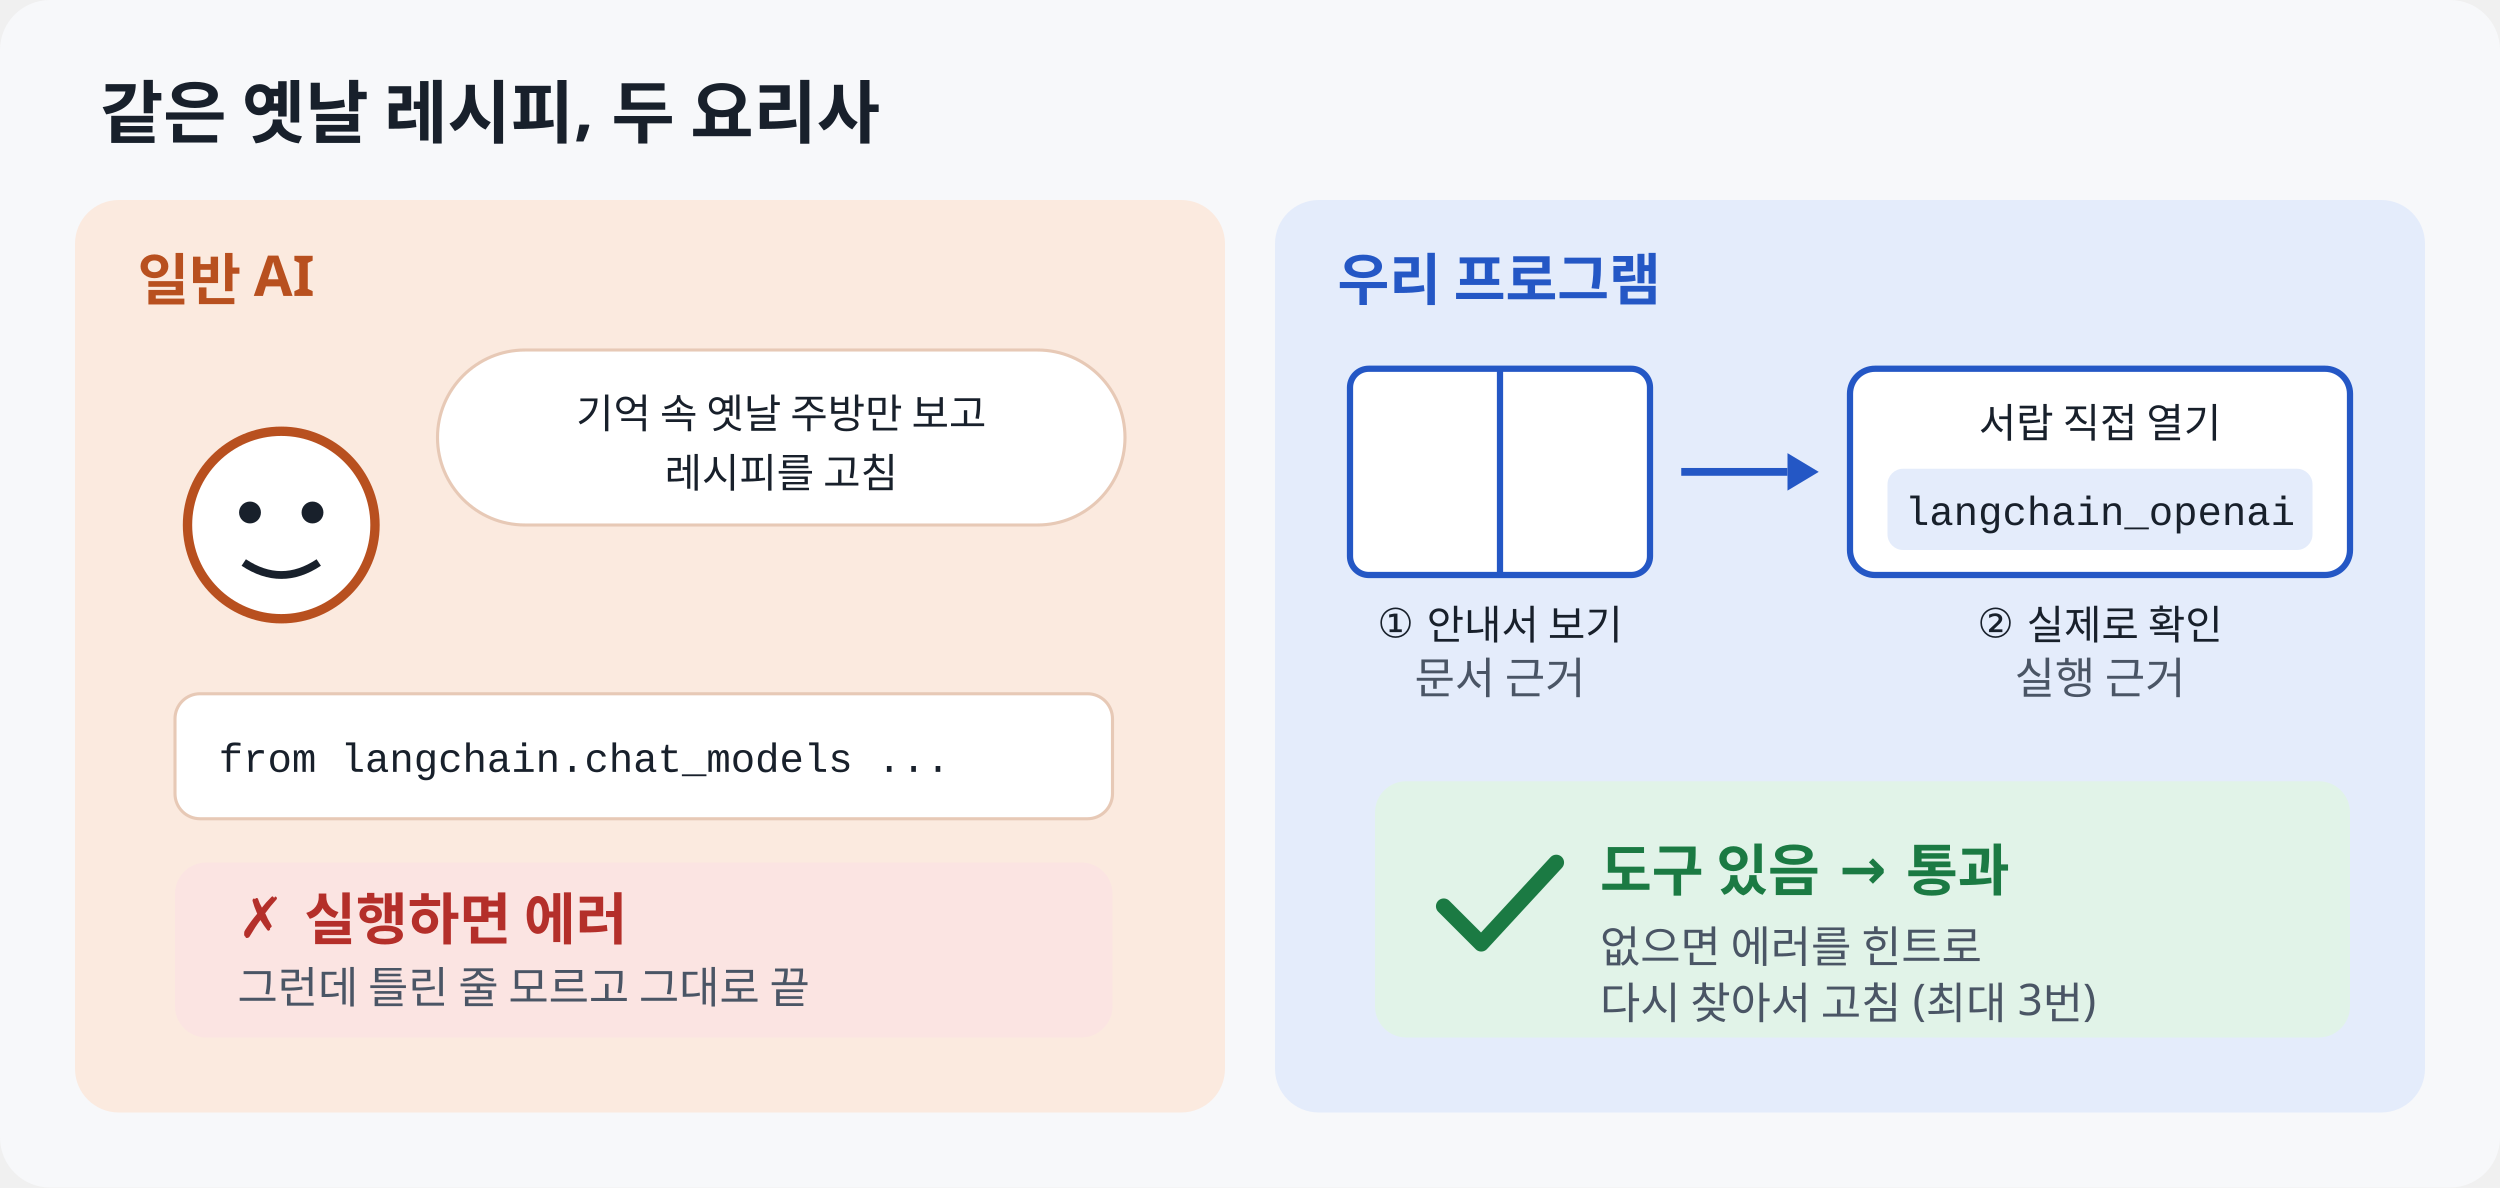
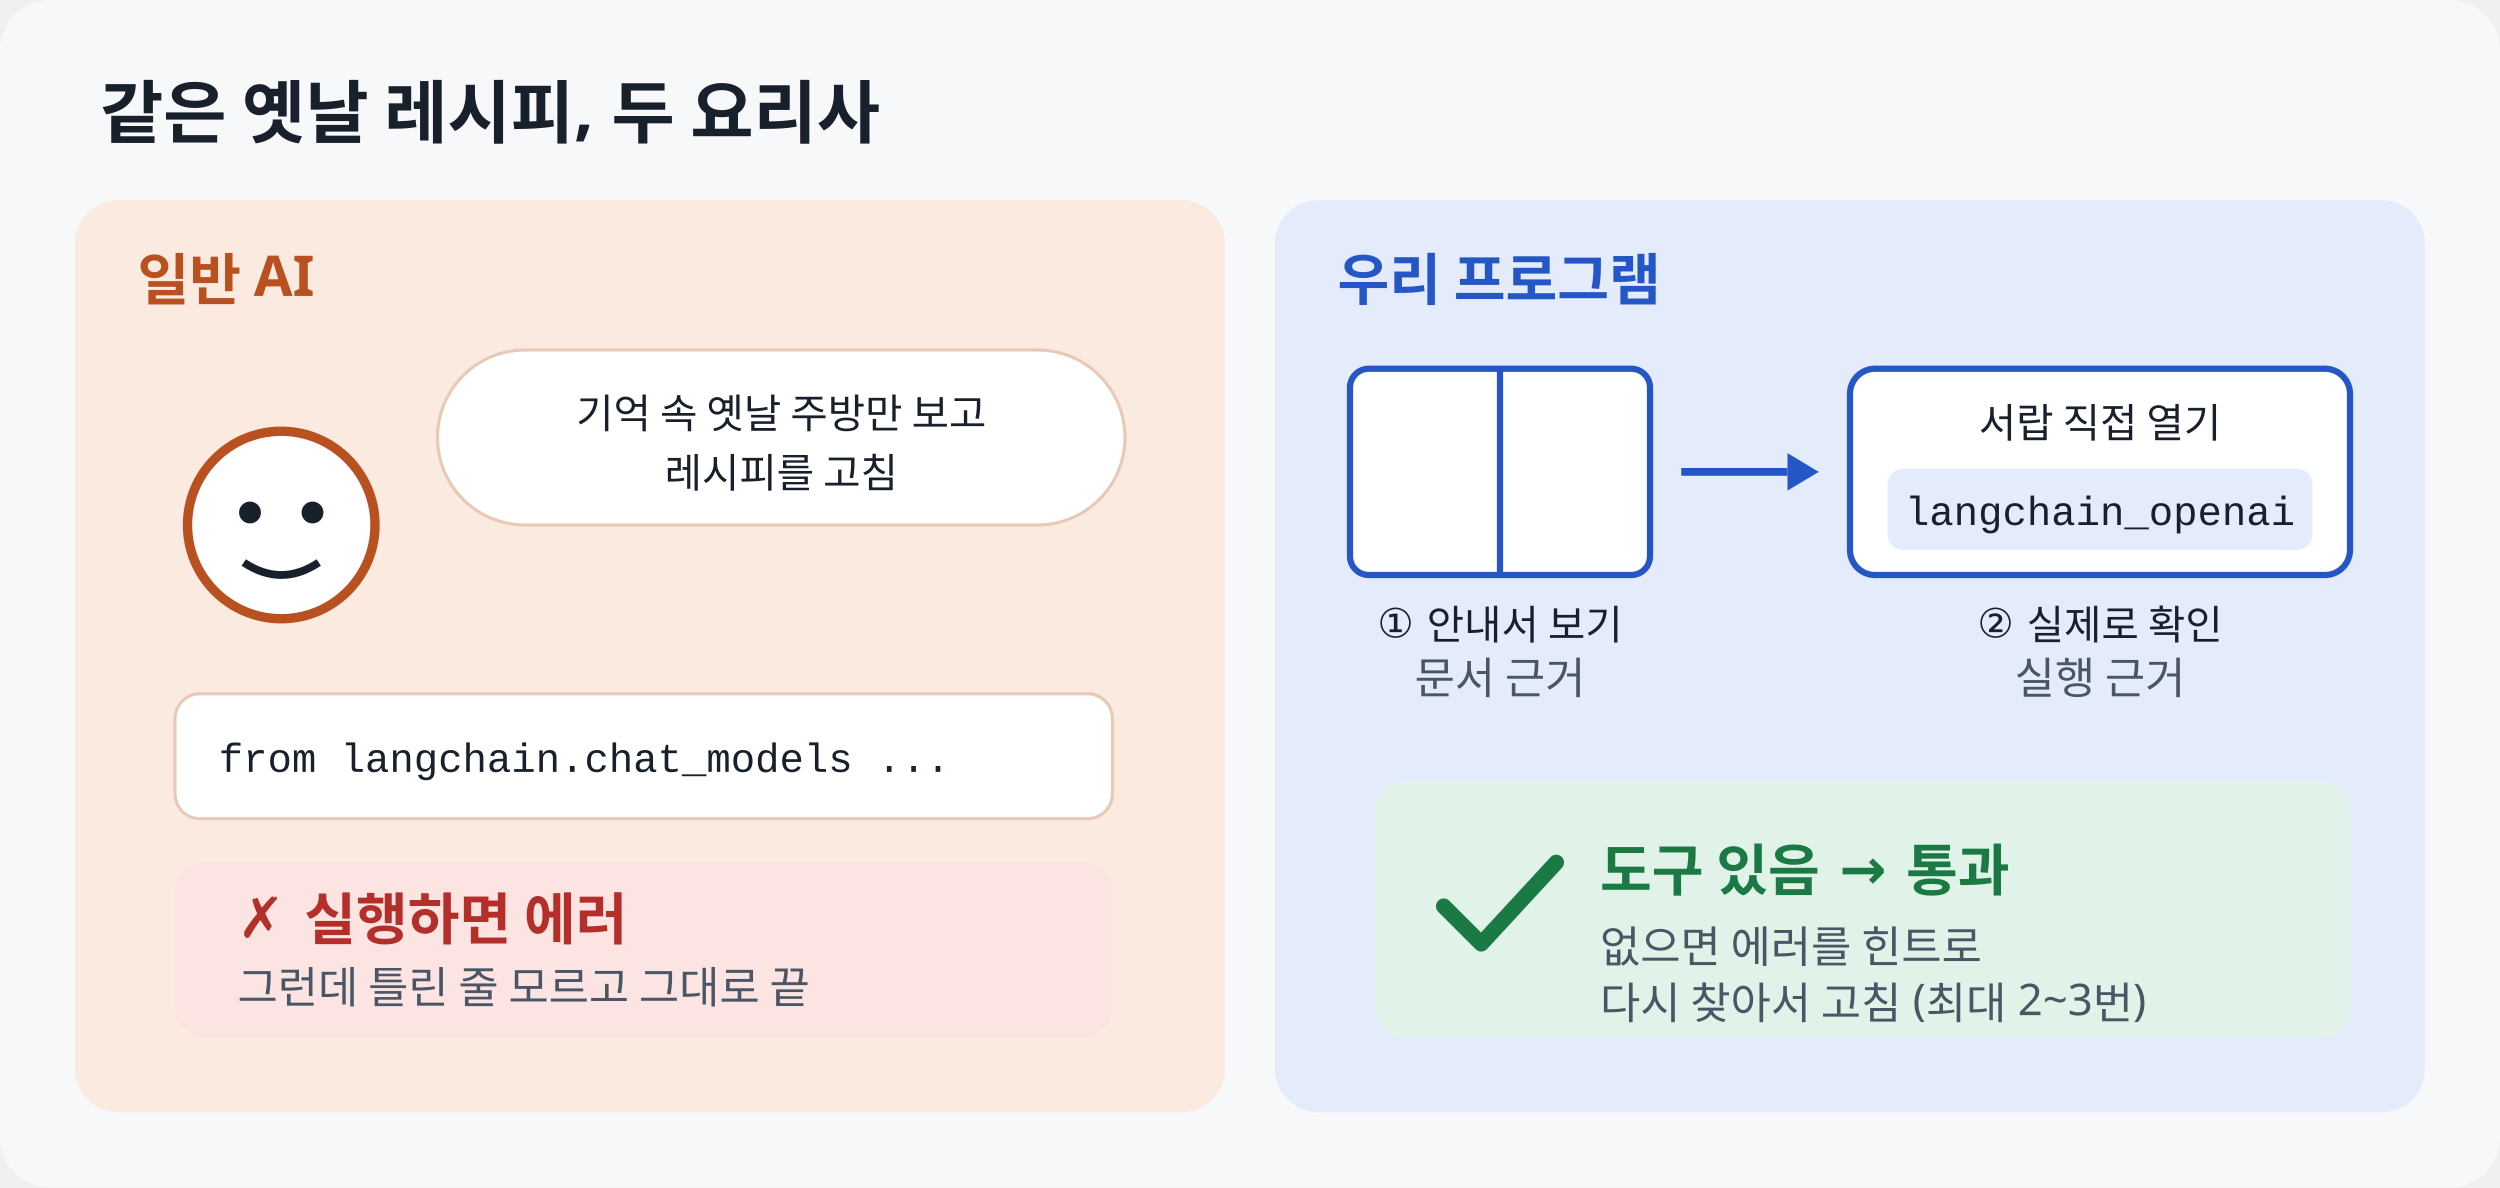
<svg xmlns="http://www.w3.org/2000/svg" viewBox="0 0 800 380" width="800" height="380" role="img" aria-label="일반 AI와 우리 프로그램 비교">
  <style>
text { font-family: 'Malgun Gothic', 'Apple SD Gothic Neo', 'Noto Sans KR', sans-serif; fill: #18202B; }
.mono { font-family: Consolas, 'Courier New', monospace; }
.t { font-size: 22px; font-weight: 700; }
.h { font-size: 18px; font-weight: 700; }
.s { font-size: 14px; fill: #4A5565; }
.c { font-size: 13px; }
@keyframes think { 0%,100% { transform: translateY(0); } 50% { transform: translateY(-4px); } }
@keyframes draw { 0%,30% { stroke-dashoffset: 60; } 55%,100% { stroke-dashoffset: 0; } }
@keyframes pulse { 0%,100% { opacity: .35; } 50% { opacity: 1; } }
@keyframes shake { 0%,60%,100% { transform: translateX(0); } 65% { transform: translateX(-4px); } 70% { transform: translateX(4px); } 75% { transform: translateX(-3px); } 80% { transform: translateX(0); } }
.think { animation: think 2.4s ease-in-out infinite; }
.check { stroke-dasharray: 60; animation: draw 3s ease-out infinite; }
.pulse { animation: pulse 3s ease-in-out infinite; }
.shake { animation: shake 3s ease-in-out infinite; transform-box: fill-box; }
@media (prefers-reduced-motion: reduce) { .think,.check,.pulse,.shake { animation: none; stroke-dashoffset: 0; } }
</style>
  <rect width="800" height="380" rx="16" fill="#F7F8FA" />
  <text x="32" y="44" class="t">같은 옛날 레시피, 두 요리사</text>
  <rect x="24" y="64" width="368" height="292" rx="14" fill="#FBEADF" />
  <text x="44" y="96" class="h" style="fill:#B8501F">일반 AI</text>
  <circle cx="90" cy="168" r="30" fill="#FFFFFF" stroke="#B8501F" stroke-width="3" />
  <circle cx="80" cy="164" r="3.5" fill="#18202B" />
  <circle cx="100" cy="164" r="3.5" fill="#18202B" />
  <path d="M78 180 Q90 188 102 180" stroke="#18202B" stroke-width="2.5" fill="none" />
  <g class="think">
    <rect x="140" y="112" width="220" height="56" rx="28" fill="#FFFFFF" stroke="#E7C9B6" />
    <text x="250" y="137" class="c" text-anchor="middle">기억 속 옛날 주방만 보고</text>
    <text x="250" y="156" class="c" text-anchor="middle">레시피를 고침</text>
  </g>
  <rect x="56" y="222" width="300" height="40" rx="8" fill="#FFFFFF" stroke="#E7C9B6" />
  <text x="70" y="247" class="c mono">from langchain.chat_models ...</text>
  <g class="shake">
    <rect x="56" y="276" width="300" height="56" rx="10" fill="#FBE4E2" />
    <text x="76" y="300" class="h" style="fill:#B42F2A">✗ 실행하면 에러</text>
    <text x="76" y="321" class="s">그런데 틀린 줄 모르고 그대로 끝</text>
  </g>
  <rect x="408" y="64" width="368" height="292" rx="14" fill="#E4ECFB" />
  <text x="428" y="96" class="h" style="fill:#2457C5">우리 프로그램</text>
  <g>
    <rect x="432" y="118" width="96" height="66" rx="6" fill="#FFFFFF" stroke="#2457C5" stroke-width="2" />
    <path d="M480 118 V184" stroke="#2457C5" stroke-width="2" />
    <text x="480" y="204" class="c" text-anchor="middle">① 안내서 보기</text>
    <text x="480" y="222" class="s" text-anchor="middle">문서 근거</text>
  </g>
  <path d="M538 151 H572" stroke="#2457C5" stroke-width="2.5" />
  <path d="M572 145 L582 151 L572 157 z" fill="#2457C5" />
  <g>
    <rect x="592" y="118" width="160" height="66" rx="8" fill="#FFFFFF" stroke="#2457C5" stroke-width="2" />
    <rect x="604" y="150" width="136" height="26" rx="5" fill="#E4ECFB" />
    <text x="672" y="140" class="c" text-anchor="middle">서랍 직접 열기</text>
    <text x="672" y="168" class="c mono pulse" text-anchor="middle">langchain_openai</text>
    <text x="672" y="204" class="c" text-anchor="middle">② 실제로 확인</text>
    <text x="672" y="222" class="s" text-anchor="middle">실행 근거</text>
  </g>
  <rect x="440" y="250" width="312" height="82" rx="10" fill="#E1F3E8" />
  <path class="check" d="M462 290 l12 12 l24 -26" stroke="#1B7A43" stroke-width="5" fill="none" stroke-linecap="round" stroke-linejoin="round" />
  <text x="512" y="285" class="h" style="fill:#1B7A43">도구 있음 → 통과</text>
  <text x="512" y="308" class="s">없으면 에러를 힌트로</text>
-   <text x="512" y="326" class="s">다시 찾아서 고침 (최대 3번)</text>
+   <text x="512" y="326" class="s">다시 찾아서 고침 (최대 2~3번)</text>
</svg>
